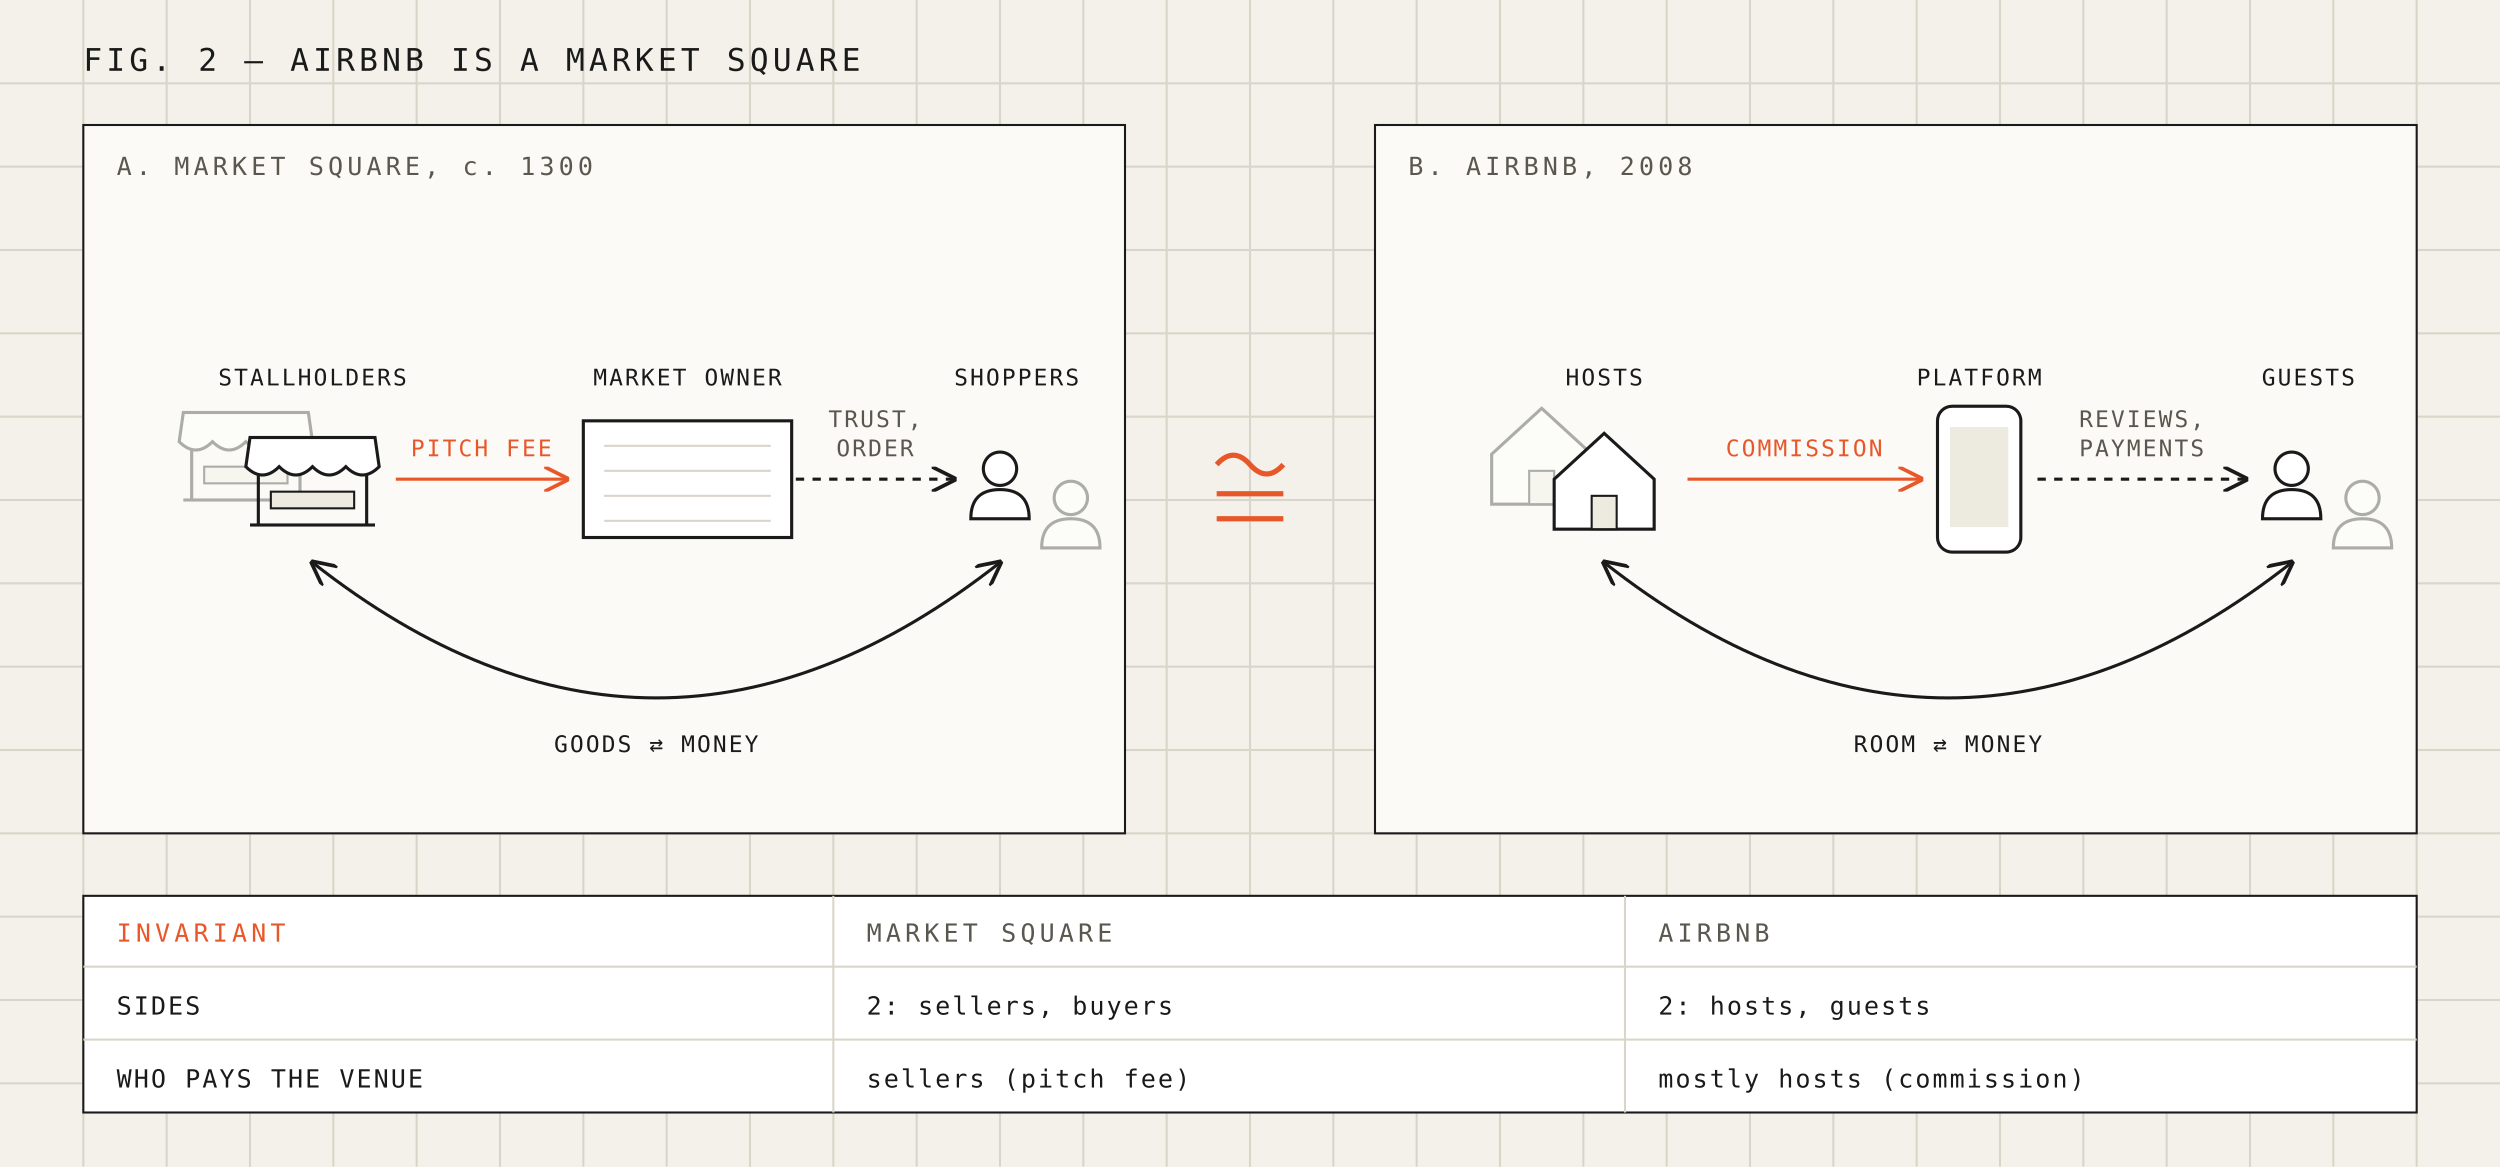
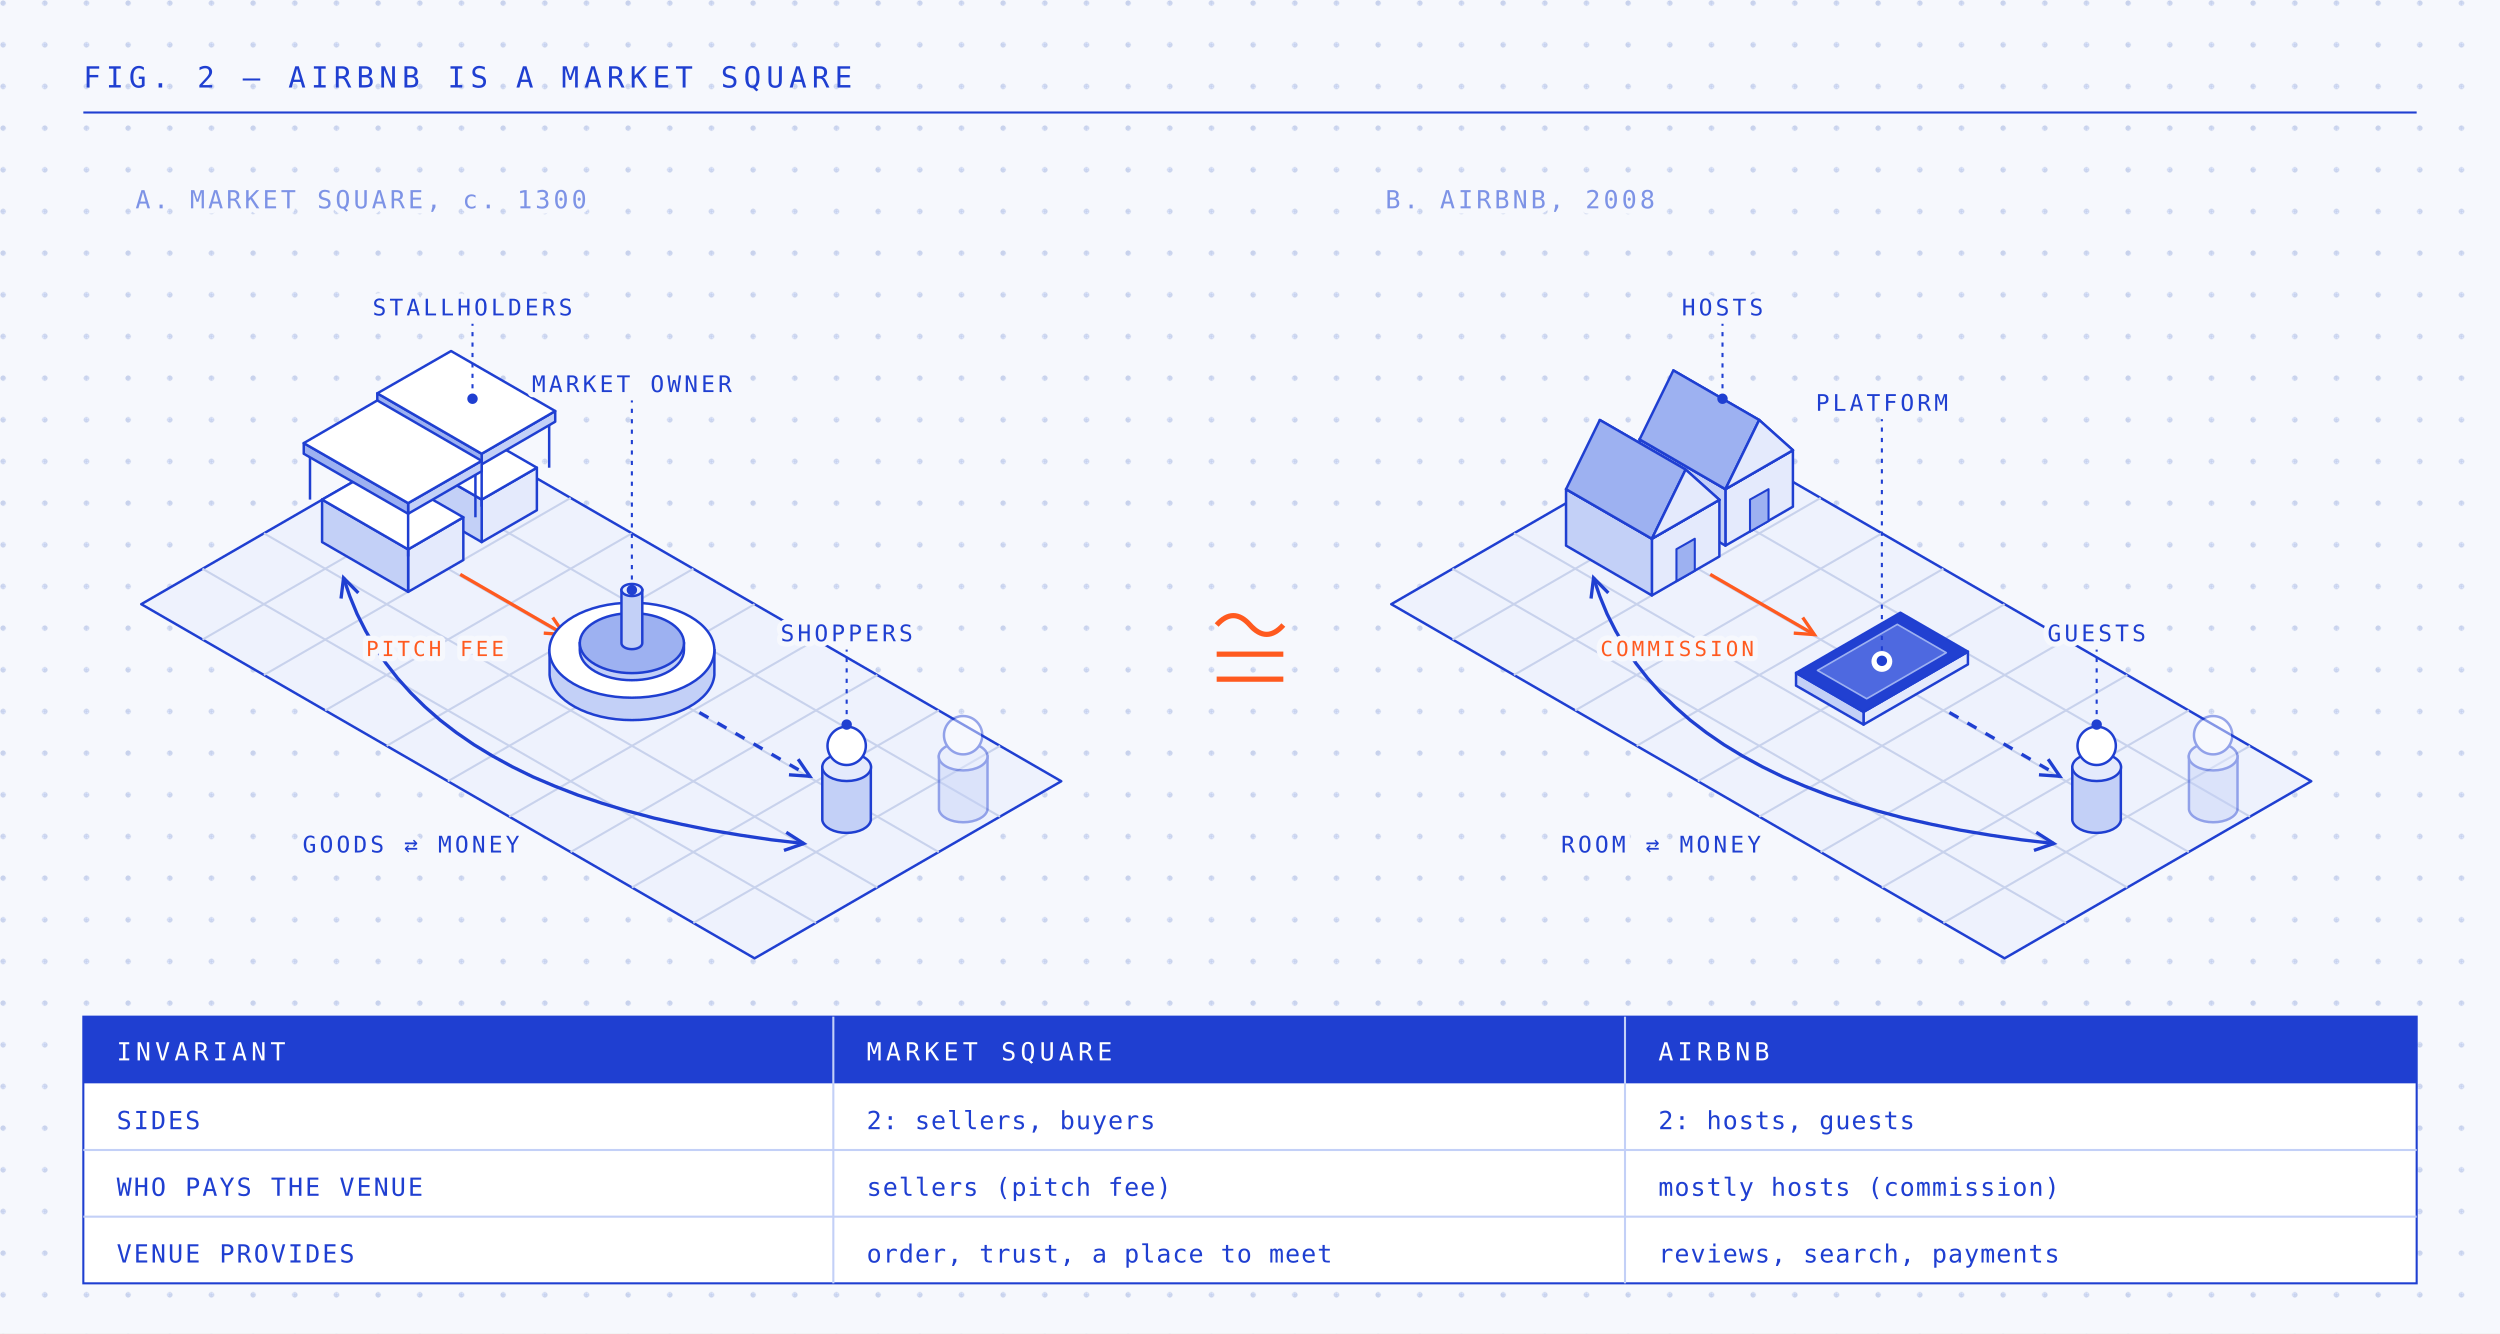
- <svg xmlns="http://www.w3.org/2000/svg" viewBox="0 0 1200 560" font-family="ui-monospace, SFMono-Regular, Menlo, Consolas, monospace">
+ <svg xmlns="http://www.w3.org/2000/svg" width="1200" height="640" viewBox="0 0 1200 640" font-family="ui-monospace, SFMono-Regular, Menlo, Consolas, monospace">
  <defs>
-     <marker id="a" viewBox="0 0 10 10" refX="9" refY="5" markerWidth="8" markerHeight="8" orient="auto-start-reverse">
-       <path d="M0 0 L10 5 L0 10" fill="none" stroke="#1A1A1A" stroke-width="1.5" />
-     </marker>
-     <marker id="o" viewBox="0 0 10 10" refX="9" refY="5" markerWidth="8" markerHeight="8" orient="auto-start-reverse">
-       <path d="M0 0 L10 5 L0 10" fill="none" stroke="#E8572A" stroke-width="1.5" />
-     </marker>
-     <g id="person">
-       <circle cx="0" cy="-12" r="8" fill="#FFF" stroke="#1A1A1A" stroke-width="1.5" />
-       <path d="M-14 12 Q-14 -2 0 -2 Q14 -2 14 12 Z" fill="#FFF" stroke="#1A1A1A" stroke-width="1.5" />
-     </g>
-     <g id="stall">
-       <path d="M-26 -6 V22 M26 -6 V22 M-30 22 H30" stroke="#1A1A1A" stroke-width="1.5" fill="none" />
-       <path d="M-32 -6 L-30 -20 H30 L32 -6 Q24 2 16 -6 Q8 2 0 -6 Q-8 2 -16 -6 Q-24 2 -32 -6 Z" fill="#FFF" stroke="#1A1A1A" stroke-width="1.5" />
-       <rect x="-20" y="6" width="40" height="8" fill="#EDEAE0" stroke="#1A1A1A" />
-     </g>
-     <g id="house">
-       <path d="M-24 -2 L0 -24 L24 -2 V22 H-24 Z" fill="#FFF" stroke="#1A1A1A" stroke-width="1.5" />
-       <rect x="-6" y="6" width="12" height="16" fill="#EDEAE0" stroke="#1A1A1A" />
-     </g>
+     <pattern id="dots" width="20" height="20" patternUnits="userSpaceOnUse">
+       <circle cx="1.5" cy="1.5" r="1.3" fill="#C8D2EC" />
+     </pattern>
  </defs>
-   <rect width="1200" height="560" fill="#F3F1EA" />
-   <g stroke="#D9D5C8" stroke-width="1">
-     <path d="M0 40H1200M0 80H1200M0 120H1200M0 160H1200M0 200H1200M0 240H1200M0 280H1200M0 320H1200M0 360H1200M0 400H1200M0 440H1200M0 480H1200M0 520H1200" />
-     <path d="M40 0V560M80 0V560M120 0V560M160 0V560M200 0V560M240 0V560M280 0V560M320 0V560M360 0V560M400 0V560M440 0V560M480 0V560M520 0V560M560 0V560M600 0V560M640 0V560M680 0V560M720 0V560M760 0V560M800 0V560M840 0V560M880 0V560M920 0V560M960 0V560M1000 0V560M1040 0V560M1080 0V560M1120 0V560M1160 0V560" />
+   <rect width="1200" height="640" fill="#F6F8FD" />
+   <rect width="1200" height="640" fill="url(#dots)" />
+   <text x="40" y="42" font-size="14" fill="#1F3FD1" letter-spacing="2.5">FIG. 2 — AIRBNB IS A MARKET SQUARE</text>
+   <path d="M40 54 H1160" stroke="#1F3FD1" stroke-width="1" />
+   <text x="65.0" y="100.0" font-size="12" fill="#7D93E6" text-anchor="start" letter-spacing="1.5" stroke="#F6F8FD" stroke-width="5" stroke-linejoin="round" paint-order="stroke">A. MARKET SQUARE, c. 1300</text>
+   <text x="665.0" y="100.0" font-size="12" fill="#7D93E6" text-anchor="start" letter-spacing="1.5" stroke="#F6F8FD" stroke-width="5" stroke-linejoin="round" paint-order="stroke">B. AIRBNB, 2008</text>
+   <path d="M215.0 205.0 L509.4 375.0 L362.2 460.0 L67.8 290.0 Z" fill="#EEF2FD" stroke="#1F3FD1" stroke-width="1.2" stroke-linejoin="round" />
+   <path d="M244.4 222.0 L97.2 307.0" stroke="#C8D2EC" stroke-width="1" />
+   <path d="M273.9 239.0 L126.7 324.0" stroke="#C8D2EC" stroke-width="1" />
+   <path d="M303.3 256.0 L156.1 341.0" stroke="#C8D2EC" stroke-width="1" />
+   <path d="M332.8 273.0 L185.6 358.0" stroke="#C8D2EC" stroke-width="1" />
+   <path d="M362.2 290.0 L215.0 375.0" stroke="#C8D2EC" stroke-width="1" />
+   <path d="M391.7 307.0 L244.4 392.0" stroke="#C8D2EC" stroke-width="1" />
+   <path d="M421.1 324.0 L273.9 409.0" stroke="#C8D2EC" stroke-width="1" />
+   <path d="M450.6 341.0 L303.3 426.0" stroke="#C8D2EC" stroke-width="1" />
+   <path d="M480.0 358.0 L332.8 443.0" stroke="#C8D2EC" stroke-width="1" />
+   <path d="M185.6 222.0 L480.0 392.0" stroke="#C8D2EC" stroke-width="1" />
+   <path d="M156.1 239.0 L450.6 409.0" stroke="#C8D2EC" stroke-width="1" />
+   <path d="M126.7 256.0 L421.1 426.0" stroke="#C8D2EC" stroke-width="1" />
+   <path d="M97.2 273.0 L391.7 443.0" stroke="#C8D2EC" stroke-width="1" />
+   <path d="M220.9 275.7 L270.9 304.6" fill="none" stroke="#FF5A1F" stroke-width="1.6" />
+   <path d="M261.0 303.9 L270.9 304.6 L265.3 296.4" fill="none" stroke="#FF5A1F" stroke-width="1.6" />
+   <path d="M335.7 342.0 L388.7 372.6" fill="none" stroke="#1F3FD1" stroke-width="1.6" stroke-dasharray="5 5" />
+   <path d="M378.7 371.9 L388.7 372.6 L383.1 364.4" fill="none" stroke="#1F3FD1" stroke-width="1.6" />
+   <path d="M164.9 277.4 L167.9 286.2 L171.4 294.7 L175.5 302.8 L180.1 310.7 L185.2 318.3 L190.9 325.6 L197.1 332.5 L203.9 339.2 L211.2 345.6 L219.0 351.6 L227.4 357.4 L236.3 362.8 L245.8 368.0 L255.8 372.9 L266.4 377.4 L277.5 381.7 L289.1 385.6 L301.3 389.3 L314.0 392.7 L327.3 395.7 L341.1 398.5 L355.5 400.9 L370.3 403.1 L385.8 404.9" fill="none" stroke="#1F3FD1" stroke-width="1.6" />
+   <path d="M376.3 408.2 L385.8 404.9 L377.4 399.5" fill="none" stroke="#1F3FD1" stroke-width="1.6" />
+   <path d="M172.0 284.6 L164.9 277.4 L163.7 287.3" fill="none" stroke="#1F3FD1" stroke-width="1.6" />
+   <path d="M257.7 244.9 L231.2 260.2 L231.2 239.8 L257.7 224.5 Z" fill="#E4EAFC" stroke="#1F3FD1" stroke-width="1.2" stroke-linejoin="round" />
+   <path d="M190.0 236.4 L231.2 260.2 L231.2 239.8 L190.0 216.0 Z" fill="#C3D0F7" stroke="#1F3FD1" stroke-width="1.2" stroke-linejoin="round" />
+   <path d="M216.5 200.8 L257.7 224.5 L231.2 239.8 L190.0 216.0 Z" fill="#FFFFFF" stroke="#1F3FD1" stroke-width="1.2" stroke-linejoin="round" />
+   <path d="M216.5 197.3 L216.5 175.2" stroke="#1F3FD1" stroke-width="1.2" />
+   <path d="M263.6 224.5 L263.6 202.4" stroke="#1F3FD1" stroke-width="1.2" />
+   <path d="M231.2 243.2 L231.2 221.1" stroke="#1F3FD1" stroke-width="1.2" />
+   <path d="M184.1 216.0 L184.1 193.9" stroke="#1F3FD1" stroke-width="1.2" />
+   <path d="M266.5 202.4 L231.2 222.9 L231.2 217.8 L266.5 197.3 Z" fill="#C3D0F7" stroke="#1F3FD1" stroke-width="1.2" stroke-linejoin="round" />
+   <path d="M181.1 193.9 L231.2 222.9 L231.2 217.8 L181.1 188.8 Z" fill="#9DB1F1" stroke="#1F3FD1" stroke-width="1.2" stroke-linejoin="round" />
+   <path d="M216.5 168.5 L266.5 197.3 L231.2 217.8 L181.1 188.8 Z" fill="#FFFFFF" stroke="#1F3FD1" stroke-width="1.2" stroke-linejoin="round" />
+   <path d="M222.4 268.8 L195.9 284.1 L195.9 263.7 L222.4 248.3 Z" fill="#E4EAFC" stroke="#1F3FD1" stroke-width="1.2" stroke-linejoin="round" />
+   <path d="M154.6 260.2 L195.9 284.1 L195.9 263.7 L154.6 239.8 Z" fill="#C3D0F7" stroke="#1F3FD1" stroke-width="1.2" stroke-linejoin="round" />
+   <path d="M181.1 224.6 L222.4 248.3 L195.9 263.7 L154.6 239.8 Z" fill="#FFFFFF" stroke="#1F3FD1" stroke-width="1.2" stroke-linejoin="round" />
+   <path d="M181.1 221.2 L181.1 199.1" stroke="#1F3FD1" stroke-width="1.2" />
+   <path d="M228.2 248.3 L228.2 226.2" stroke="#1F3FD1" stroke-width="1.2" />
+   <path d="M195.9 267.1 L195.9 244.9" stroke="#1F3FD1" stroke-width="1.2" />
+   <path d="M148.8 239.8 L148.8 217.8" stroke="#1F3FD1" stroke-width="1.2" />
+   <path d="M231.2 226.2 L195.9 246.6 L195.9 241.5 L231.2 221.2 Z" fill="#C3D0F7" stroke="#1F3FD1" stroke-width="1.2" stroke-linejoin="round" />
+   <path d="M145.8 217.8 L195.9 246.6 L195.9 241.5 L145.8 212.7 Z" fill="#9DB1F1" stroke="#1F3FD1" stroke-width="1.2" stroke-linejoin="round" />
+   <path d="M181.1 192.2 L231.2 221.2 L195.9 241.5 L145.8 212.7 Z" fill="#FFFFFF" stroke="#1F3FD1" stroke-width="1.2" stroke-linejoin="round" />
+   <path d="M263.8 312.1 V324.0 A39.6 22.8 0 0 0 342.9 324.0 V312.1 Z" fill="#C3D0F7" stroke="#1F3FD1" stroke-width="1.2" />
+   <ellipse cx="303.3" cy="312.1" rx="39.6" ry="22.8" fill="#FFFFFF" stroke="#1F3FD1" stroke-width="1.2" />
+   <path d="M278.3 308.7 V312.1 A25.0 14.4 0 0 0 328.3 312.1 V308.7 Z" fill="#C3D0F7" stroke="#1F3FD1" stroke-width="1.2" />
+   <ellipse cx="303.3" cy="308.7" rx="25.0" ry="14.4" fill="#9DB1F1" stroke="#1F3FD1" stroke-width="1.2" />
+   <path d="M298.3 283.2 V308.7 A5.0 2.9 0 0 0 308.3 308.7 V283.2 Z" fill="#C3D0F7" stroke="#1F3FD1" stroke-width="1.2" />
+   <ellipse cx="303.3" cy="283.2" rx="5.0" ry="2.9" fill="#E4EAFC" stroke="#1F3FD1" stroke-width="1.2" />
+   <g opacity="0.45">
+     <path d="M450.7 363.1 V388.6 A11.7 6.7 0 0 0 474.0 388.6 V363.1 Z" fill="#C3D0F7" stroke="#1F3FD1" stroke-width="1.2" />
+     <ellipse cx="462.3" cy="363.1" rx="11.7" ry="6.7" fill="#E4EAFC" stroke="#1F3FD1" stroke-width="1.2" />
+     <circle cx="462.3" cy="352.9" r="9.2" fill="#FFFFFF" stroke="#1F3FD1" stroke-width="1.2" />
  </g>
-   <text x="40" y="34" font-size="15" fill="#1A1A1A" letter-spacing="2">FIG. 2 — AIRBNB IS A MARKET SQUARE</text>
-   <g fill="#FBFAF6" stroke="#1A1A1A" stroke-width="1">
-     <rect x="40" y="60" width="500" height="340" />
-     <rect x="660" y="60" width="500" height="340" />
+   <g>
+     <path d="M394.7 368.2 V393.7 A11.7 6.7 0 0 0 418.0 393.7 V368.2 Z" fill="#C3D0F7" stroke="#1F3FD1" stroke-width="1.2" />
+     <ellipse cx="406.4" cy="368.2" rx="11.7" ry="6.7" fill="#E4EAFC" stroke="#1F3FD1" stroke-width="1.2" />
+     <circle cx="406.4" cy="358.0" r="9.2" fill="#FFFFFF" stroke="#1F3FD1" stroke-width="1.2" />
  </g>
-   <g font-size="12" fill="#5A574E" letter-spacing="2">
-     <text x="56" y="84">A. MARKET SQUARE, c. 1300</text>
-     <text x="676" y="84">B. AIRBNB, 2008</text>
+   <path d="M226.8 191.4 V155.4" stroke="#1F3FD1" stroke-width="1" stroke-dasharray="2 3" />
+   <circle cx="226.8" cy="191.4" r="2.5" fill="#1F3FD1" />
+   <text x="226.8" y="151.4" font-size="11" fill="#1F3FD1" text-anchor="middle" letter-spacing="1.5" stroke="#F6F8FD" stroke-width="5" stroke-linejoin="round" paint-order="stroke">STALLHOLDERS</text>
+   <path d="M303.3 283.2 V192.2" stroke="#1F3FD1" stroke-width="1" stroke-dasharray="2 3" />
+   <circle cx="303.3" cy="283.2" r="2.5" fill="#1F3FD1" />
+   <text x="303.3" y="188.2" font-size="11" fill="#1F3FD1" text-anchor="middle" letter-spacing="1.5" stroke="#F6F8FD" stroke-width="5" stroke-linejoin="round" paint-order="stroke">MARKET OWNER</text>
+   <path d="M406.4 347.8 V311.8" stroke="#1F3FD1" stroke-width="1" stroke-dasharray="2 3" />
+   <circle cx="406.4" cy="347.8" r="2.5" fill="#1F3FD1" />
+   <text x="406.4" y="307.8" font-size="11" fill="#1F3FD1" text-anchor="middle" letter-spacing="1.5" stroke="#F6F8FD" stroke-width="5" stroke-linejoin="round" paint-order="stroke">SHOPPERS</text>
+   <text x="241.9" y="314.9" font-size="10" fill="#FF5A1F" text-anchor="end" letter-spacing="1.5" stroke="#F6F8FD" stroke-width="5" stroke-linejoin="round" paint-order="stroke">PITCH FEE</text>
+   <text x="197.3" y="409.2" font-size="11" fill="#1F3FD1" text-anchor="middle" letter-spacing="1.5" stroke="#F6F8FD" stroke-width="5" stroke-linejoin="round" paint-order="stroke">GOODS ⇄ MONEY</text>
+   <path d="M815.0 205.0 L1109.4 375.0 L962.2 460.0 L667.8 290.0 Z" fill="#EEF2FD" stroke="#1F3FD1" stroke-width="1.2" stroke-linejoin="round" />
+   <path d="M844.4 222.0 L697.2 307.0" stroke="#C8D2EC" stroke-width="1" />
+   <path d="M873.9 239.0 L726.7 324.0" stroke="#C8D2EC" stroke-width="1" />
+   <path d="M903.3 256.0 L756.1 341.0" stroke="#C8D2EC" stroke-width="1" />
+   <path d="M932.8 273.0 L785.6 358.0" stroke="#C8D2EC" stroke-width="1" />
+   <path d="M962.2 290.0 L815.0 375.0" stroke="#C8D2EC" stroke-width="1" />
+   <path d="M991.7 307.0 L844.4 392.0" stroke="#C8D2EC" stroke-width="1" />
+   <path d="M1021.1 324.0 L873.9 409.0" stroke="#C8D2EC" stroke-width="1" />
+   <path d="M1050.6 341.0 L903.3 426.0" stroke="#C8D2EC" stroke-width="1" />
+   <path d="M1080.0 358.0 L932.8 443.0" stroke="#C8D2EC" stroke-width="1" />
+   <path d="M785.6 222.0 L1080.0 392.0" stroke="#C8D2EC" stroke-width="1" />
+   <path d="M756.1 239.0 L1050.6 409.0" stroke="#C8D2EC" stroke-width="1" />
+   <path d="M726.7 256.0 L1021.1 426.0" stroke="#C8D2EC" stroke-width="1" />
+   <path d="M697.2 273.0 L991.7 443.0" stroke="#C8D2EC" stroke-width="1" />
+   <path d="M820.9 275.7 L870.9 304.6" fill="none" stroke="#FF5A1F" stroke-width="1.6" />
+   <path d="M861.0 303.9 L870.9 304.6 L865.3 296.4" fill="none" stroke="#FF5A1F" stroke-width="1.6" />
+   <path d="M935.7 342.0 L988.7 372.6" fill="none" stroke="#1F3FD1" stroke-width="1.6" stroke-dasharray="5 5" />
+   <path d="M978.7 371.9 L988.7 372.6 L983.1 364.4" fill="none" stroke="#1F3FD1" stroke-width="1.6" />
+   <path d="M764.9 277.4 L767.9 286.2 L771.4 294.7 L775.5 302.8 L780.1 310.7 L785.2 318.3 L790.9 325.6 L797.1 332.5 L803.9 339.2 L811.2 345.6 L819.0 351.6 L827.4 357.4 L836.3 362.8 L845.8 368.0 L855.8 372.9 L866.4 377.4 L877.5 381.7 L889.1 385.6 L901.3 389.3 L914.0 392.7 L927.3 395.7 L941.1 398.5 L955.5 400.9 L970.3 403.1 L985.8 404.9" fill="none" stroke="#1F3FD1" stroke-width="1.6" />
+   <path d="M976.3 408.2 L985.8 404.9 L977.4 399.5" fill="none" stroke="#1F3FD1" stroke-width="1.6" />
+   <path d="M772.0 284.6 L764.9 277.4 L763.7 287.3" fill="none" stroke="#1F3FD1" stroke-width="1.6" />
+   <path d="M860.6 243.2 L828.2 261.9 L828.2 234.8 L860.6 216.1 Z" fill="#E4EAFC" stroke="#1F3FD1" stroke-width="1.2" stroke-linejoin="round" />
+   <path d="M787.0 238.2 L828.2 261.9 L828.2 234.8 L787.0 210.9 Z" fill="#C3D0F7" stroke="#1F3FD1" stroke-width="1.2" stroke-linejoin="round" />
+   <path d="M819.4 192.2 L860.6 216.1 L828.2 234.8 L787.0 210.9 Z" fill="#FFFFFF" stroke="#1F3FD1" stroke-width="1.2" stroke-linejoin="round" />
+   <path d="M819.4 192.2 L860.6 216.1 L844.4 201.6 L803.2 177.8 Z" fill="#C3D0F7" stroke="#1F3FD1" stroke-width="1.2" stroke-linejoin="round" />
+   <path d="M787.0 210.9 L828.2 234.8 L844.4 201.6 L803.2 177.8 Z" fill="#9DB1F1" stroke="#1F3FD1" stroke-width="1.2" stroke-linejoin="round" />
+   <path d="M860.6 216.1 L828.2 234.8 L844.4 201.6 Z" fill="#E4EAFC" stroke="#1F3FD1" stroke-width="1.2" stroke-linejoin="round" />
+   <path d="M848.9 250.1 L840.0 255.2 L840.0 239.8 L848.9 234.8 Z" fill="#9DB1F1" stroke="#1F3FD1" stroke-width="1" stroke-linejoin="round" />
+   <path d="M825.3 267.1 L792.9 285.8 L792.9 258.6 L825.3 239.9 Z" fill="#E4EAFC" stroke="#1F3FD1" stroke-width="1.2" stroke-linejoin="round" />
+   <path d="M751.7 261.9 L792.9 285.8 L792.9 258.6 L751.7 234.8 Z" fill="#C3D0F7" stroke="#1F3FD1" stroke-width="1.2" stroke-linejoin="round" />
+   <path d="M784.1 216.1 L825.3 239.9 L792.9 258.6 L751.7 234.8 Z" fill="#FFFFFF" stroke="#1F3FD1" stroke-width="1.2" stroke-linejoin="round" />
+   <path d="M784.1 216.1 L825.3 239.9 L809.1 225.4 L767.9 201.6 Z" fill="#C3D0F7" stroke="#1F3FD1" stroke-width="1.2" stroke-linejoin="round" />
+   <path d="M751.7 234.8 L792.9 258.6 L809.1 225.4 L767.9 201.6 Z" fill="#9DB1F1" stroke="#1F3FD1" stroke-width="1.2" stroke-linejoin="round" />
+   <path d="M825.3 239.9 L792.9 258.6 L809.1 225.4 Z" fill="#E4EAFC" stroke="#1F3FD1" stroke-width="1.2" stroke-linejoin="round" />
+   <path d="M813.5 273.9 L804.7 278.9 L804.7 263.6 L813.5 258.6 Z" fill="#9DB1F1" stroke="#1F3FD1" stroke-width="1" stroke-linejoin="round" />
+   <path d="M944.6 318.9 L894.5 347.8 L894.5 341.7 L944.6 312.8 Z" fill="#E4EAFC" stroke="#1F3FD1" stroke-width="1.2" stroke-linejoin="round" />
+   <path d="M862.1 329.1 L894.5 347.8 L894.5 341.7 L862.1 323.0 Z" fill="#C3D0F7" stroke="#1F3FD1" stroke-width="1.2" stroke-linejoin="round" />
+   <path d="M912.2 294.1 L944.6 312.8 L894.5 341.7 L862.1 323.0 Z" fill="#2140D1" stroke="#1F3FD1" stroke-width="1.2" stroke-linejoin="round" />
+   <path d="M910.7 299.7 L934.2 313.3 L896.0 335.4 L872.4 321.8 Z" fill="#4E69E0" stroke="#9DB1F1" stroke-width="0.8" stroke-linejoin="round" />
+   <circle cx="903.3" cy="317.5" r="5" fill="#FFFFFF" />
+   <g opacity="0.45">
+     <path d="M1050.7 363.1 V388.6 A11.7 6.7 0 0 0 1074.0 388.6 V363.1 Z" fill="#C3D0F7" stroke="#1F3FD1" stroke-width="1.2" />
+     <ellipse cx="1062.3" cy="363.1" rx="11.7" ry="6.7" fill="#E4EAFC" stroke="#1F3FD1" stroke-width="1.2" />
+     <circle cx="1062.3" cy="352.9" r="9.2" fill="#FFFFFF" stroke="#1F3FD1" stroke-width="1.2" />
  </g>
-   <g transform="translate(40,25)">
-     <use href="#stall" x="78" y="193" opacity="0.35" />
-     <use href="#stall" x="110" y="205" />
-     <rect x="240" y="177" width="100" height="56" fill="#FFF" stroke="#1A1A1A" stroke-width="1.5" />
-     <path d="M250 189 H330 M250 201 H330 M250 213 H330 M250 225 H330" stroke="#D9D5C8" />
-     <use href="#person" x="440" y="212" />
-     <use href="#person" x="474" y="226" opacity="0.35" />
-     <g stroke-width="1.5" fill="none">
-       <path d="M150 205 H232" stroke="#E8572A" marker-end="url(#o)" />
-       <path d="M342 205 H418" stroke="#1A1A1A" stroke-dasharray="4 4" marker-end="url(#a)" />
-       <path d="M110 245 Q275 375 440 245" stroke="#1A1A1A" marker-start="url(#a)" marker-end="url(#a)" />
-     </g>
-     <g font-size="11" letter-spacing="1" text-anchor="middle">
-       <text x="110" y="160" fill="#1A1A1A">STALLHOLDERS</text>
-       <text x="290" y="160" fill="#1A1A1A">MARKET OWNER</text>
-       <text x="448" y="160" fill="#1A1A1A">SHOPPERS</text>
-       <text x="191" y="194" fill="#E8572A">PITCH FEE</text>
-       <text x="380" y="180" fill="#5A574E">TRUST,</text>
-       <text x="380" y="194" fill="#5A574E">ORDER</text>
-       <text x="275" y="336" fill="#1A1A1A">GOODS ⇄ MONEY</text>
-     </g>
+   <g>
+     <path d="M994.7 368.2 V393.7 A11.7 6.7 0 0 0 1018.0 393.7 V368.2 Z" fill="#C3D0F7" stroke="#1F3FD1" stroke-width="1.2" />
+     <ellipse cx="1006.4" cy="368.2" rx="11.7" ry="6.7" fill="#E4EAFC" stroke="#1F3FD1" stroke-width="1.2" />
+     <circle cx="1006.4" cy="358.0" r="9.2" fill="#FFFFFF" stroke="#1F3FD1" stroke-width="1.2" />
  </g>
-   <g transform="translate(660,25)">
-     <use href="#house" x="80" y="195" opacity="0.35" />
-     <use href="#house" x="110" y="207" />
-     <rect x="270" y="170" width="40" height="70" rx="7" fill="#FFF" stroke="#1A1A1A" stroke-width="1.5" />
-     <rect x="276" y="180" width="28" height="48" fill="#EDEAE0" />
-     <use href="#person" x="440" y="212" />
-     <use href="#person" x="474" y="226" opacity="0.35" />
-     <g stroke-width="1.5" fill="none">
-       <path d="M150 205 H262" stroke="#E8572A" marker-end="url(#o)" />
-       <path d="M318 205 H418" stroke="#1A1A1A" stroke-dasharray="4 4" marker-end="url(#a)" />
-       <path d="M110 245 Q275 375 440 245" stroke="#1A1A1A" marker-start="url(#a)" marker-end="url(#a)" />
-     </g>
-     <g font-size="11" letter-spacing="1" text-anchor="middle">
-       <text x="110" y="160" fill="#1A1A1A">HOSTS</text>
-       <text x="290" y="160" fill="#1A1A1A">PLATFORM</text>
-       <text x="448" y="160" fill="#1A1A1A">GUESTS</text>
-       <text x="206" y="194" fill="#E8572A">COMMISSION</text>
-       <text x="368" y="180" fill="#5A574E">REVIEWS,</text>
-       <text x="368" y="194" fill="#5A574E">PAYMENTS</text>
-       <text x="275" y="336" fill="#1A1A1A">ROOM ⇄ MONEY</text>
-     </g>
+   <path d="M826.8 191.4 V155.4" stroke="#1F3FD1" stroke-width="1" stroke-dasharray="2 3" />
+   <circle cx="826.8" cy="191.4" r="2.5" fill="#1F3FD1" />
+   <text x="826.8" y="151.4" font-size="11" fill="#1F3FD1" text-anchor="middle" letter-spacing="1.5" stroke="#F6F8FD" stroke-width="5" stroke-linejoin="round" paint-order="stroke">HOSTS</text>
+   <path d="M903.3 317.2 V201.2" stroke="#1F3FD1" stroke-width="1" stroke-dasharray="2 3" />
+   <circle cx="903.3" cy="317.2" r="2.5" fill="#1F3FD1" />
+   <text x="903.3" y="197.2" font-size="11" fill="#1F3FD1" text-anchor="middle" letter-spacing="1.5" stroke="#F6F8FD" stroke-width="5" stroke-linejoin="round" paint-order="stroke">PLATFORM</text>
+   <path d="M1006.4 347.8 V311.8" stroke="#1F3FD1" stroke-width="1" stroke-dasharray="2 3" />
+   <circle cx="1006.4" cy="347.8" r="2.5" fill="#1F3FD1" />
+   <text x="1006.4" y="307.8" font-size="11" fill="#1F3FD1" text-anchor="middle" letter-spacing="1.5" stroke="#F6F8FD" stroke-width="5" stroke-linejoin="round" paint-order="stroke">GUESTS</text>
+   <text x="841.9" y="314.9" font-size="10" fill="#FF5A1F" text-anchor="end" letter-spacing="1.5" stroke="#F6F8FD" stroke-width="5" stroke-linejoin="round" paint-order="stroke">COMMISSION</text>
+   <text x="797.3" y="409.2" font-size="11" fill="#1F3FD1" text-anchor="middle" letter-spacing="1.5" stroke="#F6F8FD" stroke-width="5" stroke-linejoin="round" paint-order="stroke">ROOM ⇄ MONEY</text>
+   <g stroke="#FF5A1F" stroke-width="2.5" fill="none">
+     <path d="M584 300 q8 -9 16 0 t16 0" />
+     <path d="M584 314 H616 M584 326 H616" />
  </g>
-   <g stroke="#E8572A" stroke-width="2.5" fill="none">
-     <path d="M584 223 q8 -9 16 0 t16 0" />
-     <path d="M584 237 H616 M584 249 H616" />
-   </g>
-   <g font-size="12" letter-spacing="1">
-     <rect x="40" y="430" width="1120" height="104" fill="#FFF" stroke="#1A1A1A" />
-     <path d="M40 464 H1160 M40 499 H1160 M400 430 V534 M780 430 V534" stroke="#D9D5C8" />
-     <text x="56" y="452" fill="#E8572A" letter-spacing="2">INVARIANT</text>
-     <text x="416" y="452" fill="#5A574E" letter-spacing="2">MARKET SQUARE</text>
-     <text x="796" y="452" fill="#5A574E" letter-spacing="2">AIRBNB</text>
-     <text x="56" y="487" fill="#1A1A1A">SIDES</text>
-     <text x="416" y="487" fill="#1A1A1A">2: sellers, buyers</text>
-     <text x="796" y="487" fill="#1A1A1A">2: hosts, guests</text>
-     <text x="56" y="522" fill="#1A1A1A">WHO PAYS THE VENUE</text>
-     <text x="416" y="522" fill="#1A1A1A">sellers (pitch fee)</text>
-     <text x="796" y="522" fill="#1A1A1A">mostly hosts (commission)</text>
-   </g>
+   <rect x="40" y="488" width="1120" height="128" fill="#FFFFFF" stroke="#1F3FD1" stroke-width="1" />
+   <rect x="40" y="488" width="1120" height="32" fill="#1F3FD1" />
+   <path d="M40 552 H1160 M40 584 H1160 M400 488 V616 M780 488 V616" stroke="#C3D0F7" stroke-width="1" />
+   <text x="56.0" y="509.0" font-size="12" fill="#FFFFFF" text-anchor="start" letter-spacing="2">INVARIANT</text>
+   <text x="416.0" y="509.0" font-size="12" fill="#FFFFFF" text-anchor="start" letter-spacing="2">MARKET SQUARE</text>
+   <text x="796.0" y="509.0" font-size="12" fill="#FFFFFF" text-anchor="start" letter-spacing="2">AIRBNB</text>
+   <text x="56.0" y="542.0" font-size="12" fill="#1F3FD1" text-anchor="start" letter-spacing="1">SIDES</text>
+   <text x="416.0" y="542.0" font-size="12" fill="#1F3FD1" text-anchor="start" letter-spacing="0.5">2: sellers, buyers</text>
+   <text x="796.0" y="542.0" font-size="12" fill="#1F3FD1" text-anchor="start" letter-spacing="0.5">2: hosts, guests</text>
+   <text x="56.0" y="574.0" font-size="12" fill="#1F3FD1" text-anchor="start" letter-spacing="1">WHO PAYS THE VENUE</text>
+   <text x="416.0" y="574.0" font-size="12" fill="#1F3FD1" text-anchor="start" letter-spacing="0.5">sellers (pitch fee)</text>
+   <text x="796.0" y="574.0" font-size="12" fill="#1F3FD1" text-anchor="start" letter-spacing="0.5">mostly hosts (commission)</text>
+   <text x="56.0" y="606.0" font-size="12" fill="#1F3FD1" text-anchor="start" letter-spacing="1">VENUE PROVIDES</text>
+   <text x="416.0" y="606.0" font-size="12" fill="#1F3FD1" text-anchor="start" letter-spacing="0.5">order, trust, a place to meet</text>
+   <text x="796.0" y="606.0" font-size="12" fill="#1F3FD1" text-anchor="start" letter-spacing="0.5">reviews, search, payments</text>
</svg>
